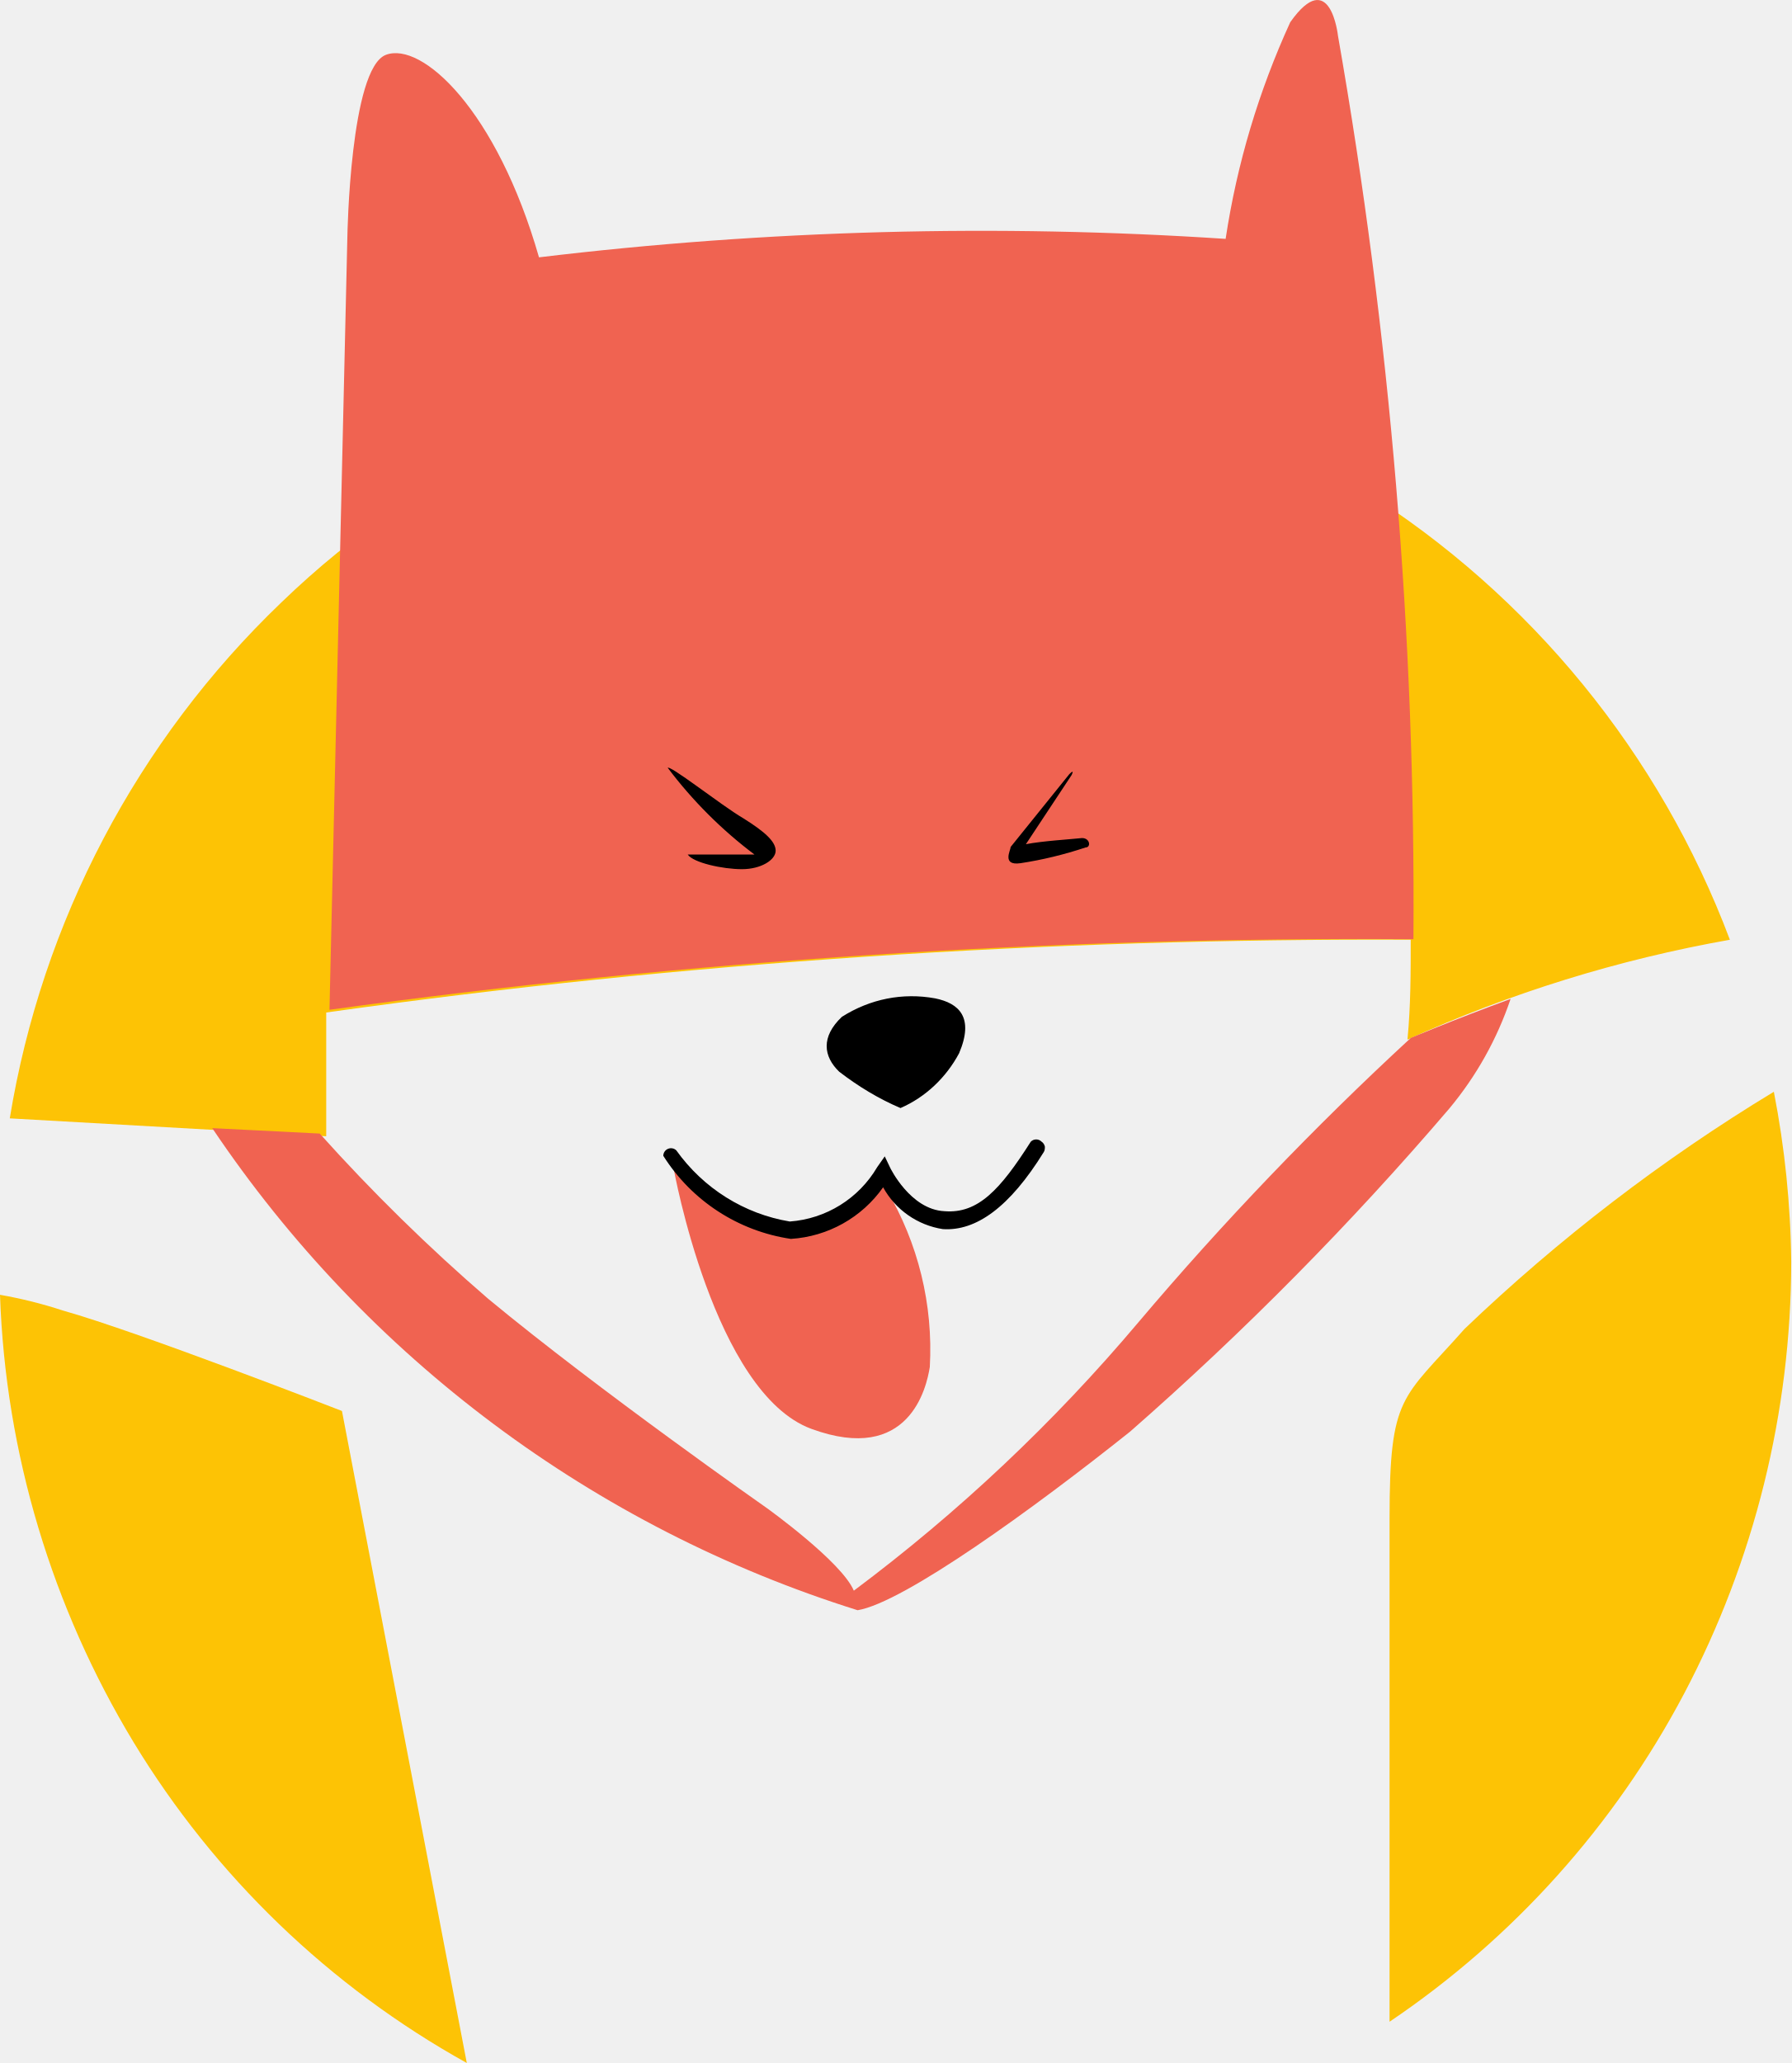
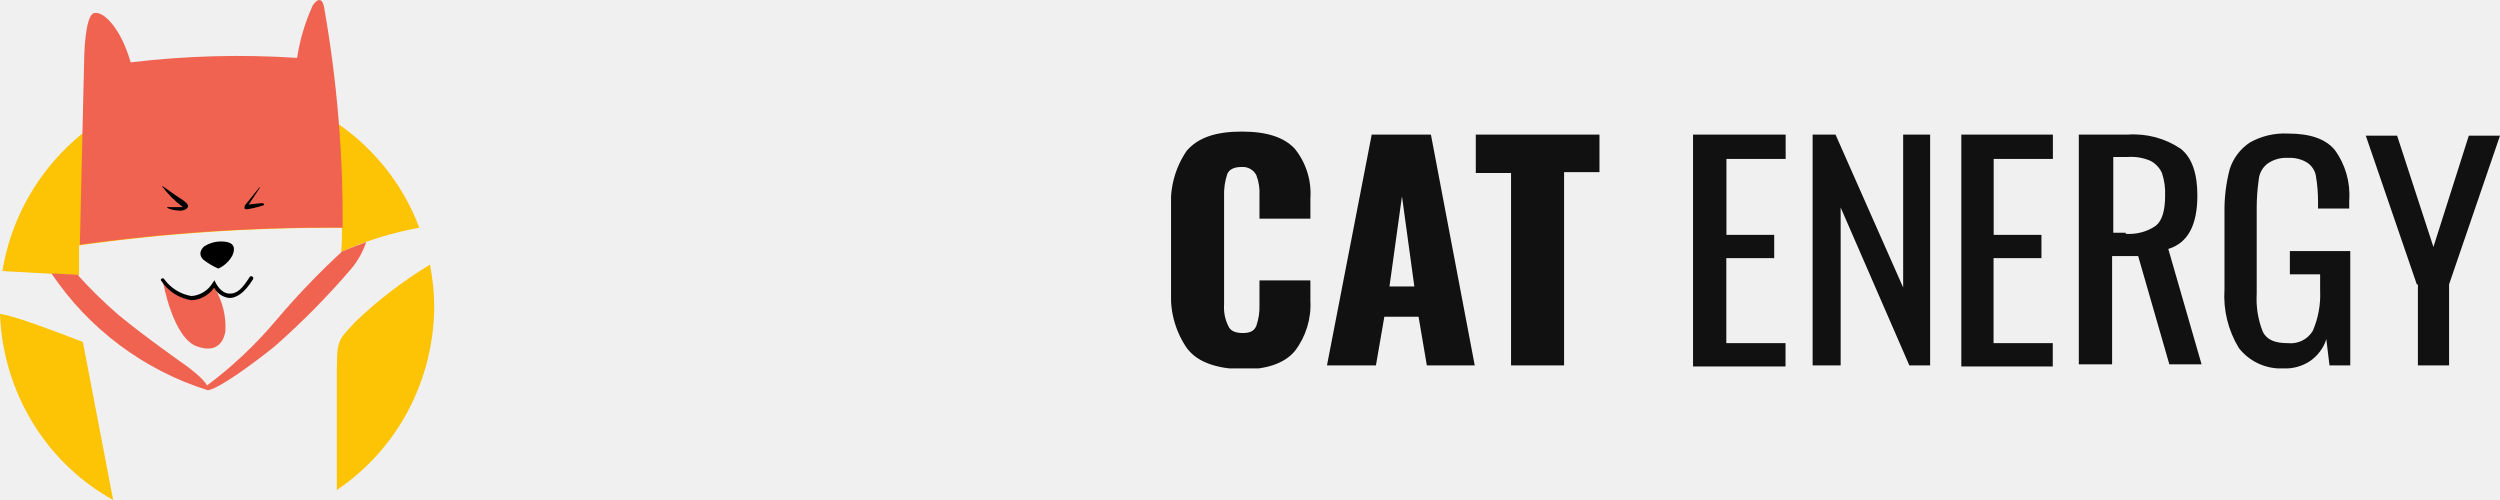
- <svg xmlns="http://www.w3.org/2000/svg" viewBox="0 0 33 38" fill="none">
+ <svg xmlns="http://www.w3.org/2000/svg" viewBox="0 0 190 38" fill="none">
  <g clip-path="url(#a)">
    <path d="M6.01 20.93v-2.28c6.62-.93 13.3-1.37 19.98-1.34 0 .6 0 1.22-.06 1.84a24.9 24.9 0 0 1 5.94-1.84 16.77 16.77 0 0 0-6.77-8.29 16.25 16.25 0 0 0-19.92 2.08 16.95 16.95 0 0 0-5 9.5l5.83.33Zm20.97 3.55c-1.15 1.3-1.38 1.21-1.38 3.49v9.27a16.7 16.7 0 0 0 5.43-6.05 17.08 17.08 0 0 0 1.97-7.95 17.3 17.3 0 0 0-.32-3.13 32.86 32.86 0 0 0-5.7 4.37Zm-20.68 1.51s-3.75-1.46-5.14-1.85a8.33 8.33 0 0 0-1.16-.29c.1 2.92.96 5.76 2.46 8.24a16.63 16.63 0 0 0 6.14 5.91l-2.3-12.01Z" fill="#FDC305" />
-     <path d="M26.04 17.3a92.51 92.51 0 0 0-1.39-16.64s-.14-1.3-.88-.25c-.58 1.27-.98 2.6-1.19 3.99a68.3 68.3 0 0 0-12.65.34c-.78-2.72-2.16-3.98-2.82-3.73-.66.25-.71 3.34-.71 3.34l-.33 14.25a139.1 139.1 0 0 1 19.97-1.3Z" fill="#F06351" />
+     <path d="M26.04 17.3a92.52 92.52 0 0 0-1.39-16.64s-.14-1.3-.88-.25c-.58 1.27-.98 2.6-1.19 3.99a68.3 68.3 0 0 0-12.65.34c-.78-2.72-2.16-3.98-2.82-3.73-.66.25-.71 3.34-.71 3.34l-.33 14.25a139.1 139.1 0 0 1 19.97-1.3Z" fill="#F06351" />
    <path d="M12.3 14.15c0-.1.98.68 1.39.92.4.25.6.43.6.6 0 .17-.27.34-.62.34-.36 0-.9-.12-1-.27h1.23c-.6-.45-1.15-1-1.6-1.6Zm7.4.11-1.08 1.34c0 .06-.17.35.18.3.4-.06.81-.16 1.2-.29.11 0 .08-.2-.1-.17-.18.02-.69.05-1 .11l.84-1.27s.07-.13-.04-.02Zm-3.11 6.15c.46-.2.84-.56 1.08-1.01.28-.66 0-.92-.44-1.01-.6-.11-1.2.01-1.72.34-.39.37-.34.73-.05 1.01.35.27.73.5 1.13.67Z" fill="#000" />
    <path d="M16.2 21.67a1.7 1.7 0 0 1-1.45.99 2.1 2.1 0 0 1-1.46-.43c-.2-.12-.37-.27-.52-.45-.1-.1-.22-.2-.36-.26 0 0 .74 4.14 2.54 4.8 1.8.66 2.12-.76 2.18-1.14a5.76 5.76 0 0 0-.8-3.27c-.03-.3-.04-.1-.14-.24Z" fill="#F06351" />
    <path d="M14.57 22.82a3.36 3.36 0 0 1-2.35-1.53.14.14 0 0 1 .09-.13.14.14 0 0 1 .15.03c.5.7 1.25 1.17 2.09 1.31a2.04 2.04 0 0 0 1.61-1l.14-.2.1.21s.37.77 1 .8c.62.05 1.03-.4 1.59-1.28a.14.14 0 0 1 .2 0c.03.02.05.05.06.09 0 .03 0 .07-.02.1-.63 1.02-1.25 1.46-1.86 1.42a1.52 1.52 0 0 1-1.1-.77 2.25 2.25 0 0 1-1.7.95Z" fill="#000" />
    <path d="M25.99 19.12a58.7 58.7 0 0 0-5.02 5.24 31.58 31.58 0 0 1-5.24 4.94c-.22-.53-1.6-1.52-1.6-1.52s-3.1-2.17-5.14-3.86a34.1 34.1 0 0 1-3.1-3.04l-1.98-.1a22.39 22.39 0 0 0 11.89 8.88c.85-.14 3.24-1.87 5.02-3.29a58.15 58.15 0 0 0 5.88-5.95c.5-.6.88-1.28 1.13-2.02-1.09.4-1.84.72-1.84.72Z" fill="#F06351" />
  </g>
+   <g clip-path="url(#b)" fill="#111">
+     <path d="M90.26 26.54a6.87 6.87 0 0 1-1.26-4.3v-6.4c-.1-1.54.3-3.08 1.19-4.38.86-1 2.2-1.46 4.18-1.46 1.98 0 3.24.46 4.03 1.3a5.42 5.42 0 0 1 1.19 3.78v1.54h-3.87v-1.77a3.7 3.7 0 0 0-.24-1.54 1.16 1.16 0 0 0-1.1-.62c-.56 0-.95.16-1.11.54a4.85 4.85 0 0 0-.24 1.7v8.22c-.04.56.07 1.12.32 1.62.15.38.55.54 1.1.54.56 0 .87-.16 1.03-.54.18-.52.26-1.07.24-1.62v-1.84h3.87v1.54a5.77 5.77 0 0 1-1.19 3.84c-.79.93-2.13 1.39-4.03 1.39-1.9-.08-3.32-.54-4.1-1.54Zm13.99-16.31h4.5l3.33 17.54h-3.64l-.63-3.7h-2.6l-.64 3.7h-3.72l3.4-17.54Zm3.24 11.54-.94-6.85-.95 6.85h1.9Zm7.35-8.62h-2.68v-2.92h9.4v2.85h-2.69v14.69h-4.03v-14.62Zm13.91-2.92h6.96v1.85h-4.5v5.77h3.63v1.77h-3.64v6.46h4.5v1.77h-7.03v-17.62h.08Zm9.01 0h1.74l5.14 11.62v-11.62h2.05v17.54h-1.58l-5.22-12v12h-2.13v-17.54Zm11.3 0h6.96v1.85h-4.5v5.77h3.63v1.77h-3.64v6.46h4.5v1.77h-6.95v-17.62Zm9.01 0h3.64c1.43-.1 2.85.28 4.03 1.08.87.69 1.26 1.92 1.26 3.54 0 2.23-.7 3.61-2.21 4.07l2.53 8.77h-2.45l-2.37-8.23h-1.98v8.23h-2.53v-17.46h.08Zm3.48 7.54c.81.06 1.63-.15 2.3-.62.47-.38.7-1.15.7-2.3a4.84 4.84 0 0 0-.24-1.7 1.96 1.96 0 0 0-.86-.92 3.69 3.69 0 0 0-1.74-.3h-1.1v5.76h.94v.08Zm8.61 8.69a7.6 7.6 0 0 1-1.1-4.46v-5.85a12.3 12.3 0 0 1 .4-3.3c.26-.81.78-1.51 1.5-2 .88-.51 1.9-.75 2.92-.7 1.66 0 2.84.39 3.55 1.23a5.77 5.77 0 0 1 1.11 3.85v.62h-2.37v-.54c0-.65-.05-1.29-.16-1.93-.06-.4-.3-.76-.63-1a2.5 2.5 0 0 0-1.5-.38 2.42 2.42 0 0 0-1.58.46 1.73 1.73 0 0 0-.64 1.23c-.1.69-.15 1.38-.15 2.08v6.54c-.06 1 .1 2 .47 2.92.32.62.95.85 1.9.85a1.96 1.96 0 0 0 1.89-.93 6.9 6.9 0 0 0 .56-3.07v-1.23h-2.3v-1.77h4.59v8.69h-1.58l-.24-2c-.2.67-.64 1.25-1.22 1.66-.6.4-1.3.6-2.02.57a4.05 4.05 0 0 1-3.4-1.54Zm13.52-4.84-3.88-11.31h2.38l2.76 8.46 2.69-8.46h2.37l-3.87 11.3v6.16h-2.37v-6.15h-.08Z" />
+   </g>
  <defs>
    <clipPath id="a">
      <path fill="#fff" d="M0 0h33v38h-33z" />
    </clipPath>
+     <clipPath id="b">
+       <path fill="#fff" transform="translate(89 10)" d="M0 0h101v18h-101z" />
+     </clipPath>
  </defs>
</svg>
